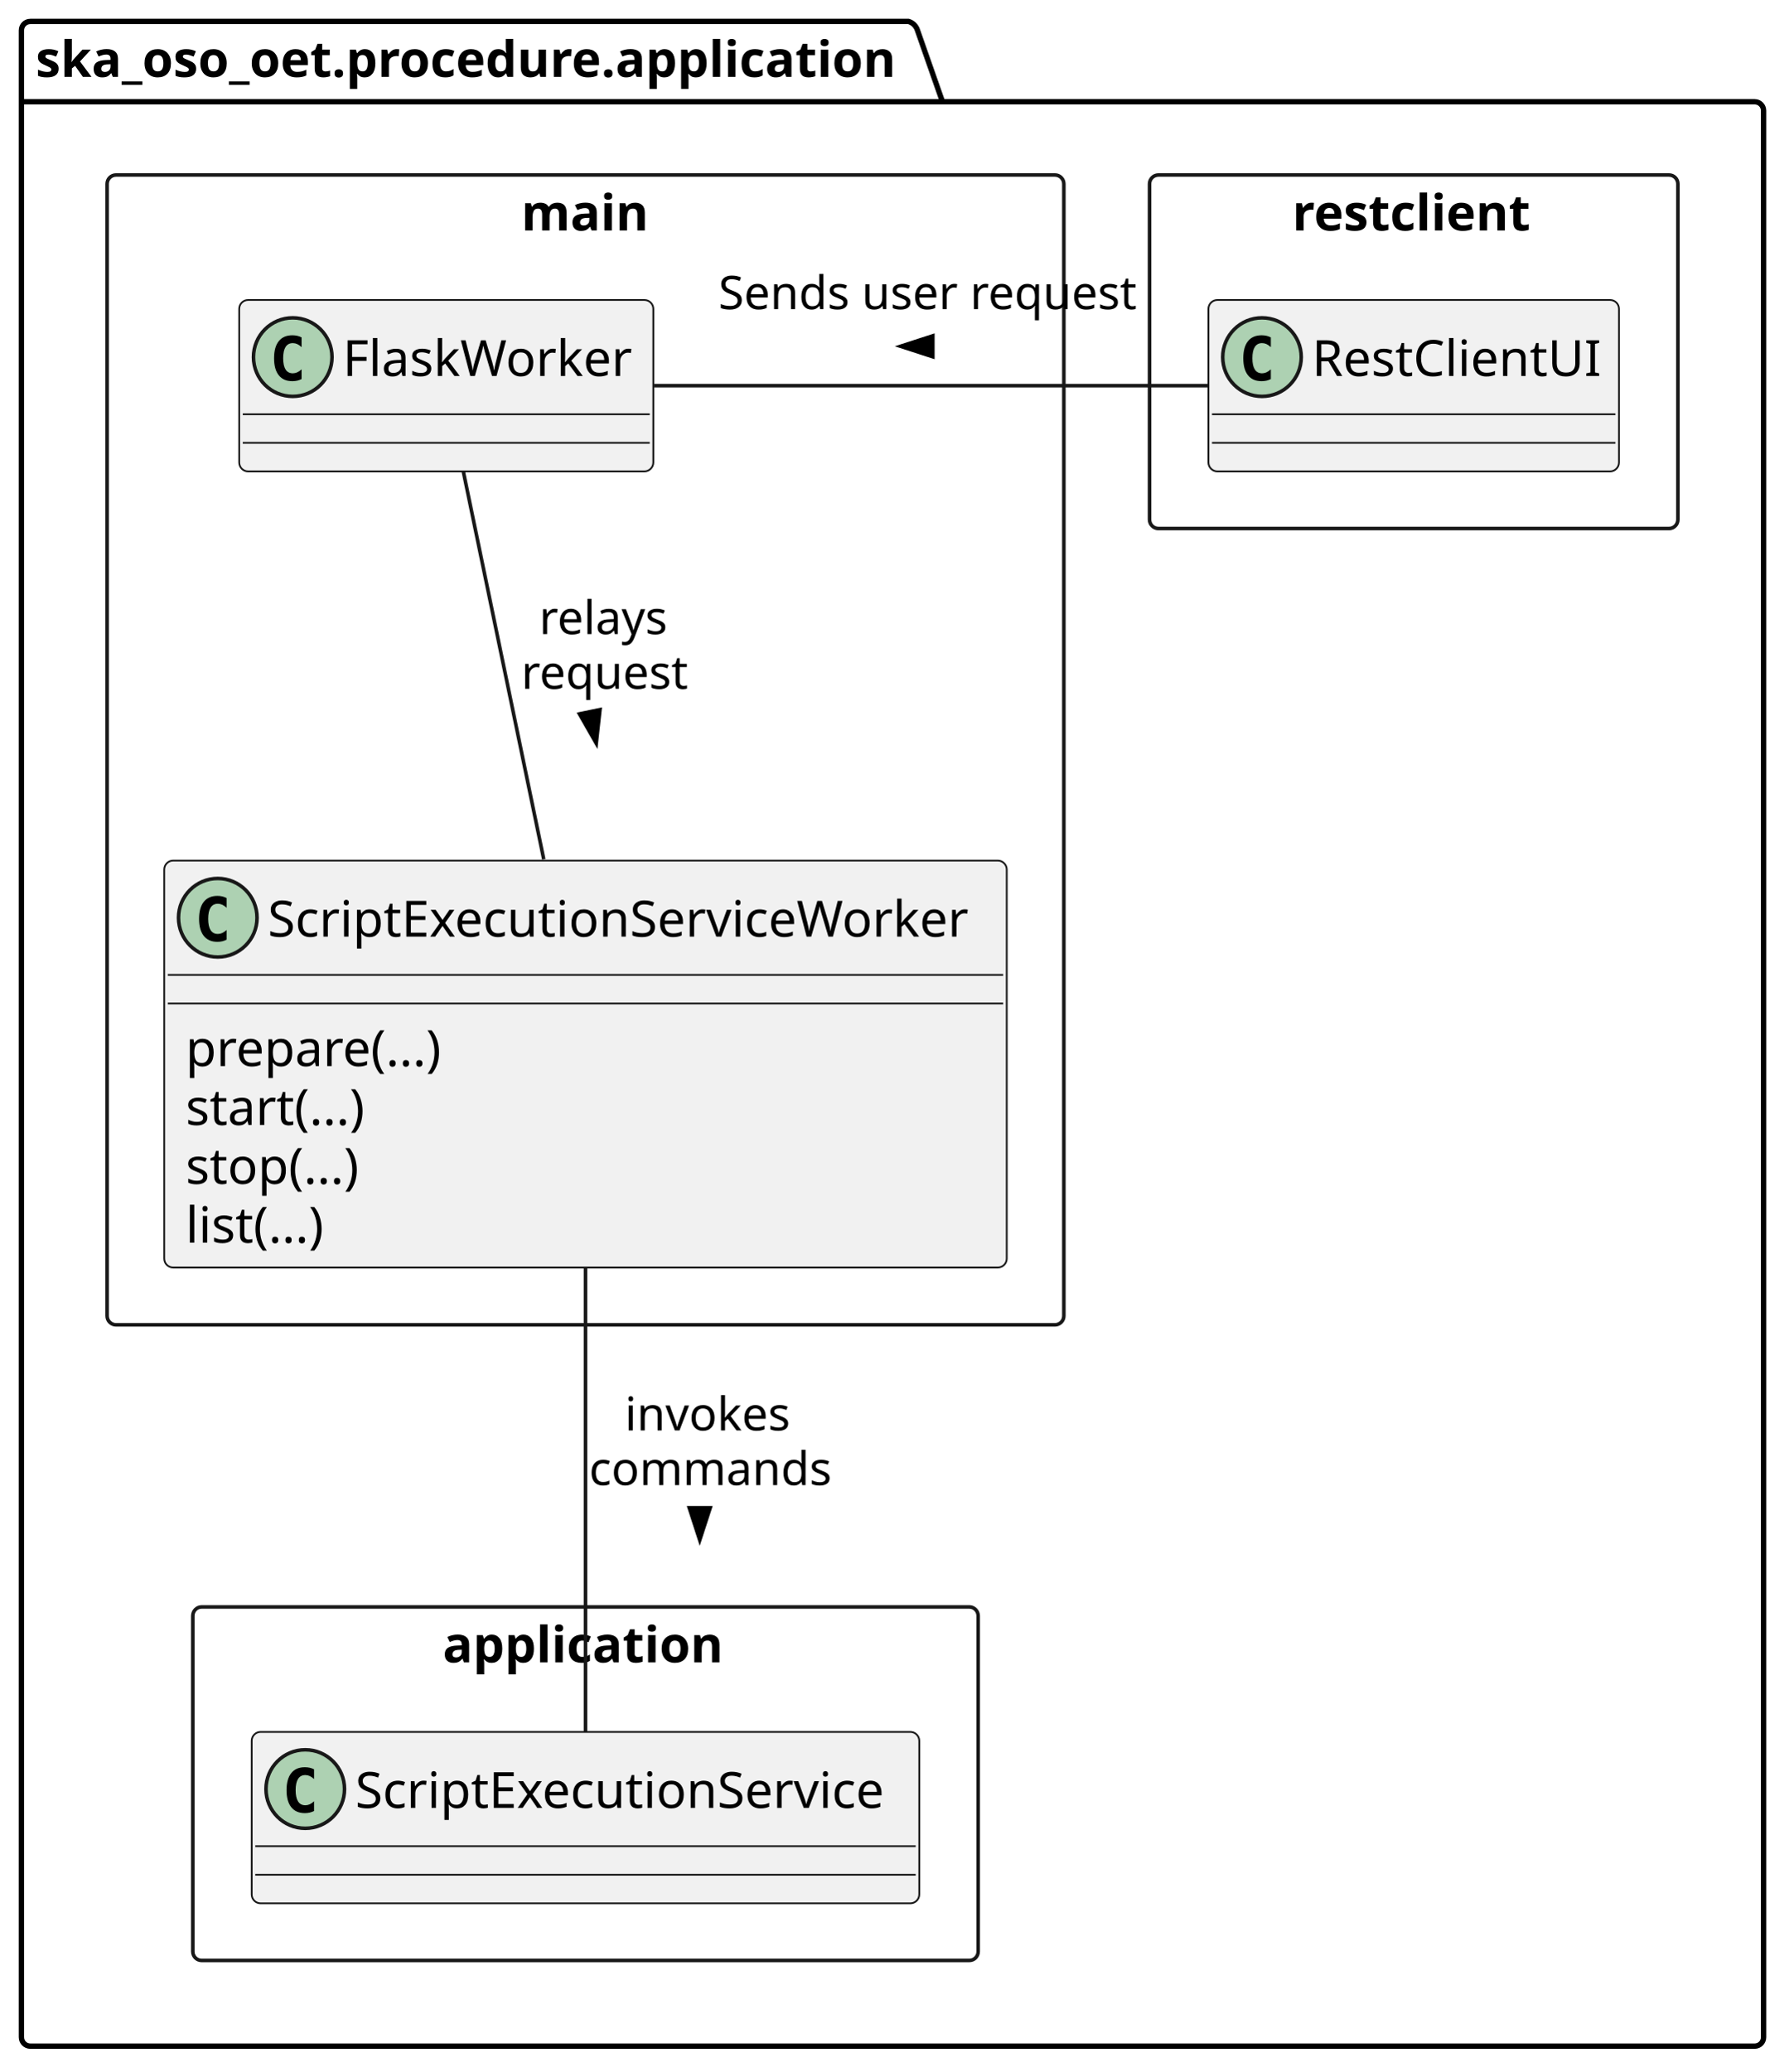
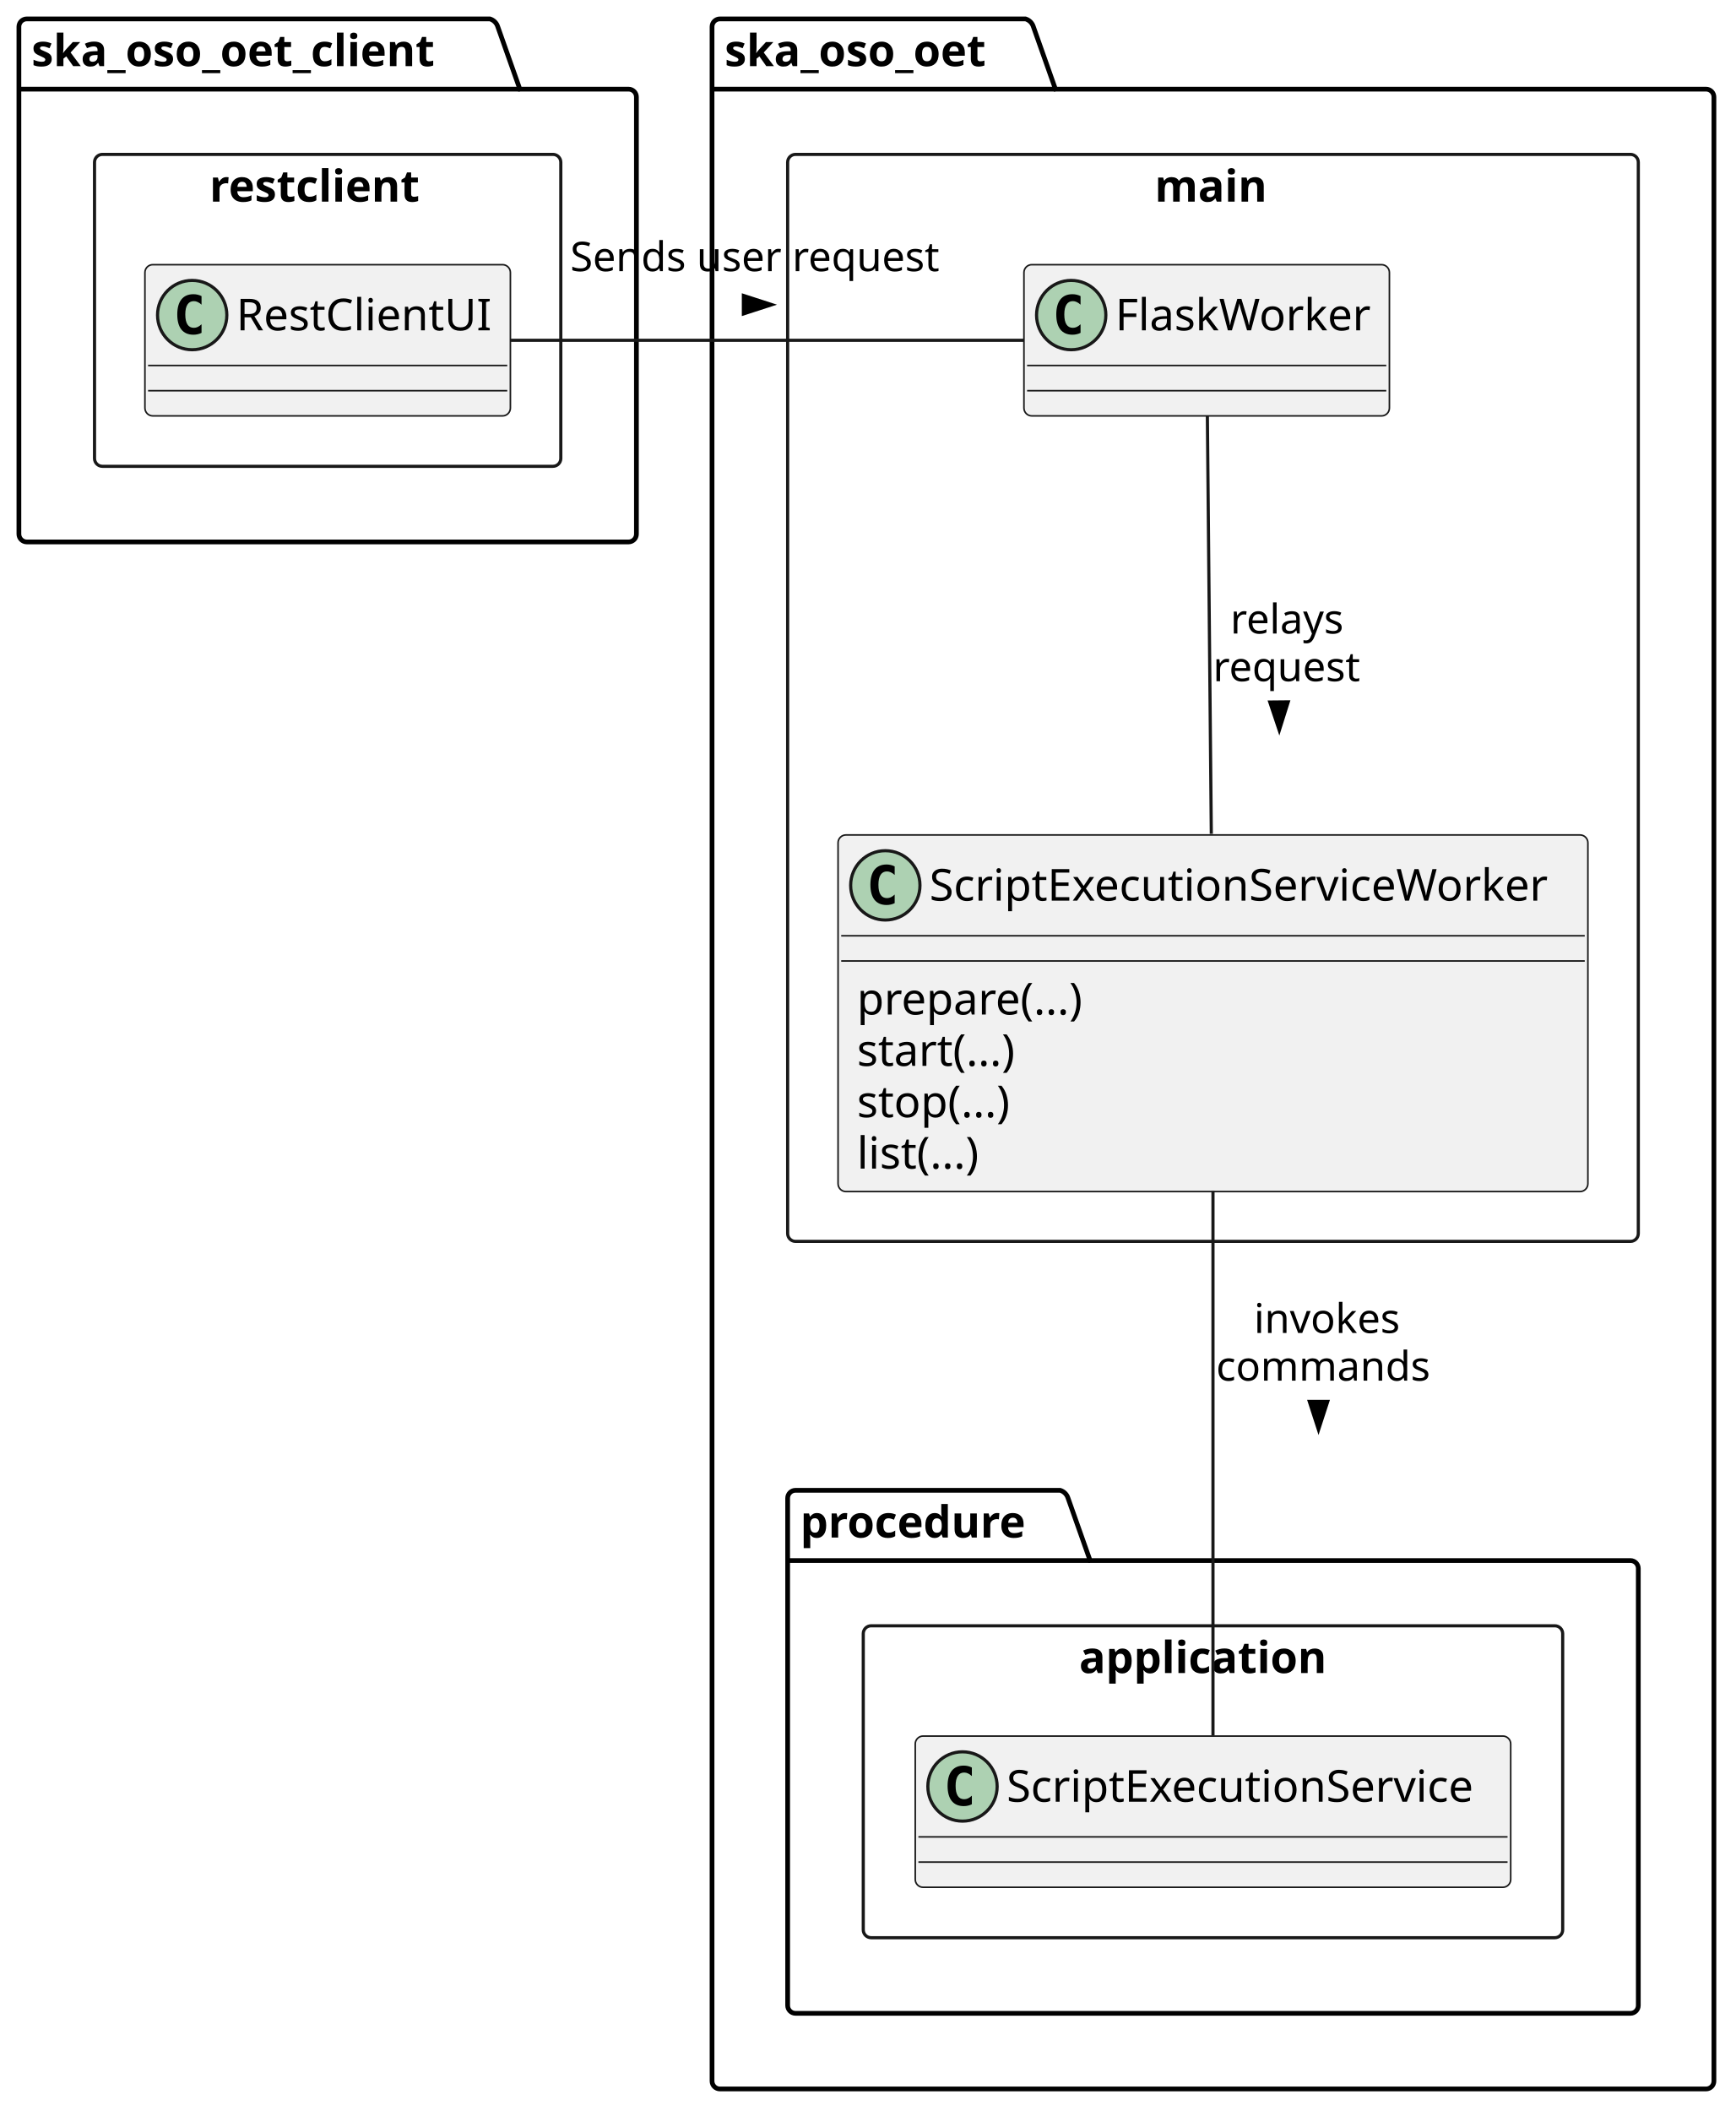
- <svg xmlns="http://www.w3.org/2000/svg" contentStyleType="text/css" height="580px" preserveAspectRatio="none" style="width:501px;height:580px;background:#FFFFFF;" version="1.1" viewBox="0 0 501 580" width="501px" zoomAndPan="magnify">
+ <svg xmlns="http://www.w3.org/2000/svg" contentStyleType="text/css" height="670px" preserveAspectRatio="none" style="width:551px;height:670px;background:#FFFFFF;" version="1.1" viewBox="0 0 551 670" width="551px" zoomAndPan="magnify">
  <defs />
  <g>
-     <g id="cluster_ska_oso_oet.procedure.application">
-       <path d="M8.5,6 L254.5,6 A3.75,3.75 0 0 1 257,8.5 L264,28.488 L491.5,28.488 A2.5,2.5 0 0 1 494,30.988 L494,570.5 A2.5,2.5 0 0 1 491.5,573 L8.5,573 A2.5,2.5 0 0 1 6,570.5 L6,8.5 A2.5,2.5 0 0 1 8.5,6 " style="stroke:#000000;stroke-width:1.5;fill:none;" />
-       <line style="stroke:#000000;stroke-width:1.5;fill:none;" x1="6" x2="264" y1="28.488" y2="28.488" />
-       <text fill="#000000" font-family="sans-serif" font-size="14" font-weight="bold" lengthAdjust="spacing" textLength="245" x="10" y="21.535">ska_oso_oet.procedure.application</text>
+     <g id="cluster_ska_oso_oet_client">
+       <path d="M8.5,6 L155.5,6 A3.75,3.75 0 0 1 158,8.5 L165,28.297 L199.5,28.297 A2.5,2.5 0 0 1 202,30.797 L202,169.5 A2.5,2.5 0 0 1 199.5,172 L8.5,172 A2.5,2.5 0 0 1 6,169.5 L6,8.5 A2.5,2.5 0 0 1 8.5,6 " fill="none" style="stroke:#000000;stroke-width:1.5;" />
+       <line style="stroke:#000000;stroke-width:1.5;" x1="6" x2="165" y1="28.297" y2="28.297" />
+       <text fill="#000000" font-family="sans-serif" font-size="14" font-weight="bold" lengthAdjust="spacing" textLength="146" x="10" y="20.995">ska_oso_oet_client</text>
    </g>
    <g id="cluster_restclient">
-       <rect height="99" rx="2.5" ry="2.5" style="stroke:#181818;stroke-width:1.0;fill:none;" width="148" x="322" y="49" />
-       <text fill="#000000" font-family="sans-serif" font-size="14" font-weight="bold" lengthAdjust="spacing" textLength="68" x="362" y="64.535">restclient</text>
+       <rect fill="none" height="99" rx="2.5" ry="2.5" style="stroke:#181818;stroke-width:1.0;" width="148" x="30" y="49" />
+       <text fill="#000000" font-family="sans-serif" font-size="14" font-weight="bold" lengthAdjust="spacing" textLength="75" x="66.5" y="63.995">restclient</text>
+     </g>
+     <g id="cluster_ska_oso_oet">
+       <path d="M228.5,6 L325.5,6 A3.75,3.75 0 0 1 328,8.5 L335,28.297 L541.5,28.297 A2.5,2.5 0 0 1 544,30.797 L544,660.5 A2.5,2.5 0 0 1 541.5,663 L228.5,663 A2.5,2.5 0 0 1 226,660.5 L226,8.5 A2.5,2.5 0 0 1 228.5,6 " fill="none" style="stroke:#000000;stroke-width:1.5;" />
+       <line style="stroke:#000000;stroke-width:1.5;" x1="226" x2="335" y1="28.297" y2="28.297" />
+       <text fill="#000000" font-family="sans-serif" font-size="14" font-weight="bold" lengthAdjust="spacing" textLength="96" x="230" y="20.995">ska_oso_oet</text>
    </g>
    <g id="cluster_main">
-       <rect height="322" rx="2.5" ry="2.5" style="stroke:#181818;stroke-width:1.0;fill:none;" width="268" x="30" y="49" />
-       <text fill="#000000" font-family="sans-serif" font-size="14" font-weight="bold" lengthAdjust="spacing" textLength="36" x="146" y="64.535">main</text>
+       <rect fill="none" height="345" rx="2.5" ry="2.5" style="stroke:#181818;stroke-width:1.0;" width="270" x="250" y="49" />
+       <text fill="#000000" font-family="sans-serif" font-size="14" font-weight="bold" lengthAdjust="spacing" textLength="37" x="366.5" y="63.995">main</text>
+     </g>
+     <g id="cluster_procedure">
+       <path d="M252.5,473 L336.5,473 A3.75,3.75 0 0 1 339,475.5 L346,495.297 L517.5,495.297 A2.5,2.5 0 0 1 520,497.797 L520,636.5 A2.5,2.5 0 0 1 517.5,639 L252.5,639 A2.5,2.5 0 0 1 250,636.5 L250,475.5 A2.5,2.5 0 0 1 252.5,473 " fill="none" style="stroke:#000000;stroke-width:1.5;" />
+       <line style="stroke:#000000;stroke-width:1.5;" x1="250" x2="346" y1="495.297" y2="495.297" />
+       <text fill="#000000" font-family="sans-serif" font-size="14" font-weight="bold" lengthAdjust="spacing" textLength="83" x="254" y="487.995">procedure</text>
    </g>
    <g id="cluster_application">
-       <rect height="99" rx="2.5" ry="2.5" style="stroke:#181818;stroke-width:1.0;fill:none;" width="220" x="54" y="450" />
-       <text fill="#000000" font-family="sans-serif" font-size="14" font-weight="bold" lengthAdjust="spacing" textLength="80" x="124" y="465.535">application</text>
+       <rect fill="none" height="99" rx="2.5" ry="2.5" style="stroke:#181818;stroke-width:1.0;" width="222" x="274" y="516" />
+       <text fill="#000000" font-family="sans-serif" font-size="14" font-weight="bold" lengthAdjust="spacing" textLength="85" x="342.5" y="530.995">application</text>
    </g>
    <g id="elem_RestClientUI">
-       <rect codeLine="6" fill="#F1F1F1" height="48" id="RestClientUI" rx="2.5" ry="2.5" style="stroke:#181818;stroke-width:0.5;" width="115" x="338.5" y="84" />
-       <ellipse cx="353.5" cy="100" fill="#ADD1B2" rx="11" ry="11" style="stroke:#181818;stroke-width:1.0;" />
-       <path d="M355.973,106.143 Q355.392,106.442 354.753,106.591 Q354.114,106.741 353.408,106.741 Q350.901,106.741 349.582,105.089 Q348.262,103.437 348.262,100.316 Q348.262,97.186 349.582,95.535 Q350.901,93.883 353.408,93.883 Q354.114,93.883 354.761,94.032 Q355.409,94.182 355.973,94.481 L355.973,97.203 Q355.342,96.622 354.749,96.352 Q354.155,96.082 353.524,96.082 Q352.18,96.082 351.495,97.149 Q350.81,98.216 350.81,100.316 Q350.81,102.408 351.495,103.474 Q352.18,104.541 353.524,104.541 Q354.155,104.541 354.749,104.271 Q355.342,104.001 355.973,103.42 Z " fill="#000000" />
-       <text fill="#000000" font-family="sans-serif" font-size="14" lengthAdjust="spacing" textLength="83" x="367.5" y="105.291">RestClientUI</text>
-       <line style="stroke:#181818;stroke-width:0.5;" x1="339.5" x2="452.5" y1="116" y2="116" />
-       <line style="stroke:#181818;stroke-width:0.5;" x1="339.5" x2="452.5" y1="124" y2="124" />
+       <rect codeLine="5" fill="#F1F1F1" height="48" id="RestClientUI" rx="2.5" ry="2.5" style="stroke:#181818;stroke-width:0.5;" width="116" x="46" y="84" />
+       <ellipse cx="61" cy="100" fill="#ADD1B2" rx="11" ry="11" style="stroke:#181818;stroke-width:1.0;" />
+       <path d="M63.969,105.641 Q63.391,105.938 62.75,106.078 Q62.109,106.234 61.406,106.234 Q58.906,106.234 57.578,104.594 Q56.266,102.938 56.266,99.812 Q56.266,96.688 57.578,95.031 Q58.906,93.375 61.406,93.375 Q62.109,93.375 62.75,93.531 Q63.406,93.688 63.969,93.984 L63.969,96.703 Q63.344,96.125 62.75,95.859 Q62.156,95.578 61.531,95.578 Q60.188,95.578 59.5,96.656 Q58.812,97.719 58.812,99.812 Q58.812,101.906 59.5,102.984 Q60.188,104.047 61.531,104.047 Q62.156,104.047 62.75,103.781 Q63.344,103.5 63.969,102.922 L63.969,105.641 Z " fill="#000000" />
+       <text fill="#000000" font-family="sans-serif" font-size="14" lengthAdjust="spacing" textLength="84" x="75" y="104.847">RestClientUI</text>
+       <line style="stroke:#181818;stroke-width:0.5;" x1="47" x2="161" y1="116" y2="116" />
+       <line style="stroke:#181818;stroke-width:0.5;" x1="47" x2="161" y1="124" y2="124" />
    </g>
    <g id="elem_ScriptExecutionServiceWorker">
-       <rect codeLine="11" fill="#F1F1F1" height="113.953" id="ScriptExecutionServiceWorker" rx="2.5" ry="2.5" style="stroke:#181818;stroke-width:0.5;" width="236" x="46" y="241" />
-       <ellipse cx="61" cy="257" fill="#ADD1B2" rx="11" ry="11" style="stroke:#181818;stroke-width:1.0;" />
-       <path d="M63.473,263.143 Q62.892,263.442 62.253,263.591 Q61.614,263.741 60.908,263.741 Q58.401,263.741 57.081,262.089 Q55.762,260.437 55.762,257.316 Q55.762,254.186 57.081,252.535 Q58.401,250.883 60.908,250.883 Q61.614,250.883 62.261,251.032 Q62.909,251.182 63.473,251.481 L63.473,254.203 Q62.842,253.622 62.249,253.352 Q61.655,253.083 61.024,253.083 Q59.68,253.083 58.995,254.149 Q58.31,255.216 58.31,257.316 Q58.31,259.408 58.995,260.474 Q59.68,261.541 61.024,261.541 Q61.655,261.541 62.249,261.271 Q62.842,261.002 63.473,260.42 Z " fill="#000000" />
-       <text fill="#000000" font-family="sans-serif" font-size="14" lengthAdjust="spacing" textLength="204" x="75" y="262.291">ScriptExecutionServiceWorker</text>
-       <line style="stroke:#181818;stroke-width:0.5;" x1="47" x2="281" y1="273" y2="273" />
-       <line style="stroke:#181818;stroke-width:0.5;" x1="47" x2="281" y1="281" y2="281" />
-       <text fill="#000000" font-family="sans-serif" font-size="14" lengthAdjust="spacing" textLength="76" x="52" y="298.535">prepare(...)</text>
-       <text fill="#000000" font-family="sans-serif" font-size="14" lengthAdjust="spacing" textLength="53" x="52" y="315.023">start(...)</text>
-       <text fill="#000000" font-family="sans-serif" font-size="14" lengthAdjust="spacing" textLength="52" x="52" y="331.512">stop(...)</text>
-       <text fill="#000000" font-family="sans-serif" font-size="14" lengthAdjust="spacing" textLength="42" x="52" y="348">list(...)</text>
+       <rect codeLine="12" fill="#F1F1F1" height="113.188" id="ScriptExecutionServiceWorker" rx="2.5" ry="2.5" style="stroke:#181818;stroke-width:0.5;" width="238" x="266" y="265" />
+       <ellipse cx="281" cy="281" fill="#ADD1B2" rx="11" ry="11" style="stroke:#181818;stroke-width:1.0;" />
+       <path d="M283.969,286.641 Q283.391,286.938 282.75,287.078 Q282.109,287.234 281.406,287.234 Q278.906,287.234 277.578,285.594 Q276.266,283.938 276.266,280.812 Q276.266,277.688 277.578,276.031 Q278.906,274.375 281.406,274.375 Q282.109,274.375 282.75,274.531 Q283.406,274.688 283.969,274.984 L283.969,277.703 Q283.344,277.125 282.75,276.859 Q282.156,276.578 281.531,276.578 Q280.188,276.578 279.5,277.656 Q278.812,278.719 278.812,280.812 Q278.812,282.906 279.5,283.984 Q280.188,285.047 281.531,285.047 Q282.156,285.047 282.75,284.781 Q283.344,284.5 283.969,283.922 L283.969,286.641 Z " fill="#000000" />
+       <text fill="#000000" font-family="sans-serif" font-size="14" lengthAdjust="spacing" textLength="206" x="295" y="285.847">ScriptExecutionServiceWorker</text>
+       <line style="stroke:#181818;stroke-width:0.5;" x1="267" x2="503" y1="297" y2="297" />
+       <line style="stroke:#181818;stroke-width:0.5;" x1="267" x2="503" y1="305" y2="305" />
+       <text fill="#000000" font-family="sans-serif" font-size="14" lengthAdjust="spacing" textLength="76" x="272" y="321.995">prepare(...)</text>
+       <text fill="#000000" font-family="sans-serif" font-size="14" lengthAdjust="spacing" textLength="53" x="272" y="338.292">start(...)</text>
+       <text fill="#000000" font-family="sans-serif" font-size="14" lengthAdjust="spacing" textLength="53" x="272" y="354.589">stop(...)</text>
+       <text fill="#000000" font-family="sans-serif" font-size="14" lengthAdjust="spacing" textLength="41" x="272" y="370.886">list(...)</text>
    </g>
    <g id="elem_FlaskWorker">
-       <rect codeLine="18" fill="#F1F1F1" height="48" id="FlaskWorker" rx="2.5" ry="2.5" style="stroke:#181818;stroke-width:0.5;" width="116" x="67" y="84" />
-       <ellipse cx="82" cy="100" fill="#ADD1B2" rx="11" ry="11" style="stroke:#181818;stroke-width:1.0;" />
-       <path d="M84.473,106.143 Q83.892,106.442 83.253,106.591 Q82.614,106.741 81.908,106.741 Q79.401,106.741 78.082,105.089 Q76.762,103.437 76.762,100.316 Q76.762,97.186 78.082,95.535 Q79.401,93.883 81.908,93.883 Q82.614,93.883 83.261,94.032 Q83.909,94.182 84.473,94.481 L84.473,97.203 Q83.842,96.622 83.249,96.352 Q82.655,96.082 82.024,96.082 Q80.68,96.082 79.995,97.149 Q79.31,98.216 79.31,100.316 Q79.31,102.408 79.995,103.474 Q80.68,104.541 82.024,104.541 Q82.655,104.541 83.249,104.271 Q83.842,104.001 84.473,103.42 Z " fill="#000000" />
-       <text fill="#000000" font-family="sans-serif" font-size="14" lengthAdjust="spacing" textLength="84" x="96" y="105.291">FlaskWorker</text>
-       <line style="stroke:#181818;stroke-width:0.5;" x1="68" x2="182" y1="116" y2="116" />
-       <line style="stroke:#181818;stroke-width:0.5;" x1="68" x2="182" y1="124" y2="124" />
+       <rect codeLine="19" fill="#F1F1F1" height="48" id="FlaskWorker" rx="2.5" ry="2.5" style="stroke:#181818;stroke-width:0.5;" width="116" x="325" y="84" />
+       <ellipse cx="340" cy="100" fill="#ADD1B2" rx="11" ry="11" style="stroke:#181818;stroke-width:1.0;" />
+       <path d="M342.969,105.641 Q342.391,105.938 341.75,106.078 Q341.109,106.234 340.406,106.234 Q337.906,106.234 336.578,104.594 Q335.266,102.938 335.266,99.812 Q335.266,96.688 336.578,95.031 Q337.906,93.375 340.406,93.375 Q341.109,93.375 341.75,93.531 Q342.406,93.688 342.969,93.984 L342.969,96.703 Q342.344,96.125 341.75,95.859 Q341.156,95.578 340.531,95.578 Q339.188,95.578 338.5,96.656 Q337.812,97.719 337.812,99.812 Q337.812,101.906 338.5,102.984 Q339.188,104.047 340.531,104.047 Q341.156,104.047 341.75,103.781 Q342.344,103.5 342.969,102.922 L342.969,105.641 Z " fill="#000000" />
+       <text fill="#000000" font-family="sans-serif" font-size="14" lengthAdjust="spacing" textLength="84" x="354" y="104.847">FlaskWorker</text>
+       <line style="stroke:#181818;stroke-width:0.5;" x1="326" x2="440" y1="116" y2="116" />
+       <line style="stroke:#181818;stroke-width:0.5;" x1="326" x2="440" y1="124" y2="124" />
    </g>
    <g id="elem_ScriptExecutionService">
-       <rect codeLine="23" fill="#F1F1F1" height="48" id="ScriptExecutionService" rx="2.5" ry="2.5" style="stroke:#181818;stroke-width:0.5;" width="187" x="70.5" y="485" />
-       <ellipse cx="85.5" cy="501" fill="#ADD1B2" rx="11" ry="11" style="stroke:#181818;stroke-width:1.0;" />
-       <path d="M87.973,507.143 Q87.392,507.442 86.753,507.591 Q86.114,507.741 85.408,507.741 Q82.901,507.741 81.582,506.089 Q80.262,504.437 80.262,501.316 Q80.262,498.187 81.582,496.535 Q82.901,494.883 85.408,494.883 Q86.114,494.883 86.761,495.032 Q87.409,495.182 87.973,495.481 L87.973,498.203 Q87.342,497.622 86.749,497.352 Q86.155,497.082 85.524,497.082 Q84.18,497.082 83.495,498.149 Q82.81,499.216 82.81,501.316 Q82.81,503.408 83.495,504.474 Q84.18,505.541 85.524,505.541 Q86.155,505.541 86.749,505.271 Q87.342,505.002 87.973,504.42 Z " fill="#000000" />
-       <text fill="#000000" font-family="sans-serif" font-size="14" lengthAdjust="spacing" textLength="155" x="99.5" y="506.291">ScriptExecutionService</text>
-       <line style="stroke:#181818;stroke-width:0.5;" x1="71.5" x2="256.5" y1="517" y2="517" />
-       <line style="stroke:#181818;stroke-width:0.5;" x1="71.5" x2="256.5" y1="525" y2="525" />
+       <rect codeLine="25" fill="#F1F1F1" height="48" id="ScriptExecutionService" rx="2.5" ry="2.5" style="stroke:#181818;stroke-width:0.5;" width="189" x="290.5" y="551" />
+       <ellipse cx="305.5" cy="567" fill="#ADD1B2" rx="11" ry="11" style="stroke:#181818;stroke-width:1.0;" />
+       <path d="M308.469,572.641 Q307.891,572.938 307.25,573.078 Q306.609,573.234 305.906,573.234 Q303.406,573.234 302.078,571.594 Q300.766,569.938 300.766,566.812 Q300.766,563.688 302.078,562.031 Q303.406,560.375 305.906,560.375 Q306.609,560.375 307.25,560.531 Q307.906,560.688 308.469,560.984 L308.469,563.703 Q307.844,563.125 307.25,562.859 Q306.656,562.578 306.031,562.578 Q304.688,562.578 304,563.656 Q303.312,564.719 303.312,566.812 Q303.312,568.906 304,569.984 Q304.688,571.047 306.031,571.047 Q306.656,571.047 307.25,570.781 Q307.844,570.5 308.469,569.922 L308.469,572.641 Z " fill="#000000" />
+       <text fill="#000000" font-family="sans-serif" font-size="14" lengthAdjust="spacing" textLength="157" x="319.5" y="571.847">ScriptExecutionService</text>
+       <line style="stroke:#181818;stroke-width:0.5;" x1="291.5" x2="478.5" y1="583" y2="583" />
+       <line style="stroke:#181818;stroke-width:0.5;" x1="291.5" x2="478.5" y1="591" y2="591" />
    </g>
    <g id="link_RestClientUI_FlaskWorker">
-       <path codeLine="29" d="M338.43,108 C292.69,108 229.02,108 183.14,108 " fill="none" id="RestClientUI-FlaskWorker" style="stroke:#181818;stroke-width:1.0;" />
-       <text fill="#000000" font-family="sans-serif" font-size="13" lengthAdjust="spacing" textLength="119" x="201.25" y="86.568">Sends user request</text>
-       <polygon fill="#000000" points="252.25,96.966,261.295,99.905,261.295,94.027,252.25,96.966" style="stroke:#000000;stroke-width:1.0;" />
-       <text fill="#000000" font-family="sans-serif" font-size="13" lengthAdjust="spacing" textLength="4" x="265.25" y="101.879"> </text>
+       <path codeLine="31" d="M162.15,108 C209.9,108 277.2,108 324.93,108 " fill="none" id="RestClientUI-FlaskWorker" style="stroke:#181818;stroke-width:1.0;" />
+       <text fill="#000000" font-family="sans-serif" font-size="13" lengthAdjust="spacing" textLength="125" x="181" y="86.067">Sends user request</text>
+       <polygon fill="#000000" points="245,96.699,235.955,93.76,235.955,99.638,245,96.699" style="stroke:#000000;stroke-width:1.0;" />
+       <text fill="#000000" font-family="sans-serif" font-size="13" lengthAdjust="spacing" textLength="4" x="248" y="101.2"> </text>
    </g>
    <g id="link_FlaskWorker_ScriptExecutionServiceWorker">
-       <path codeLine="30" d="M129.78,132.05 C135.36,158.92 144.76,204.27 152.31,240.63 " fill="none" id="FlaskWorker-ScriptExecutionServiceWorker" style="stroke:#181818;stroke-width:1.0;" />
-       <text fill="#000000" font-family="sans-serif" font-size="13" lengthAdjust="spacing" textLength="37" x="151" y="177.568">relays</text>
-       <text fill="#000000" font-family="sans-serif" font-size="13" lengthAdjust="spacing" textLength="47" x="146" y="192.879">request</text>
-       <polygon fill="#000000" points="167.016,208.172,168.056,198.719,162.3,199.913,167.016,208.172" style="stroke:#000000;stroke-width:1.0;" />
-       <text fill="#000000" font-family="sans-serif" font-size="13" lengthAdjust="spacing" textLength="4" x="174" y="208.19"> </text>
+       <path codeLine="32" d="M383.22,132.04 C383.52,163.62 384.06,221.37 384.47,264.66 " fill="none" id="FlaskWorker-ScriptExecutionServiceWorker" style="stroke:#181818;stroke-width:1.0;" />
+       <text fill="#000000" font-family="sans-serif" font-size="13" lengthAdjust="spacing" textLength="38" x="390.5" y="201.067">relays</text>
+       <text fill="#000000" font-family="sans-serif" font-size="13" lengthAdjust="spacing" textLength="49" x="385" y="216.2">request</text>
+       <polygon fill="#000000" points="406.047,231.832,408.901,222.759,403.023,222.815,406.047,231.832" style="stroke:#000000;stroke-width:1.0;" />
+       <text fill="#000000" font-family="sans-serif" font-size="13" lengthAdjust="spacing" textLength="4" x="414" y="231.333"> </text>
    </g>
    <g id="link_ScriptExecutionServiceWorker_ScriptExecutionService">
-       <path codeLine="31" d="M164,355.01 C164,397.57 164,453.92 164,484.99 " fill="none" id="ScriptExecutionServiceWorker-ScriptExecutionService" style="stroke:#181818;stroke-width:1.0;" />
-       <text fill="#000000" font-family="sans-serif" font-size="13" lengthAdjust="spacing" textLength="49" x="175" y="400.568">invokes</text>
-       <text fill="#000000" font-family="sans-serif" font-size="13" lengthAdjust="spacing" textLength="69" x="165" y="415.879">commands</text>
-       <polygon fill="#000000" points="196,431.276,198.939,422.231,193.061,422.231,196,431.276" style="stroke:#000000;stroke-width:1.0;" />
-       <text fill="#000000" font-family="sans-serif" font-size="13" lengthAdjust="spacing" textLength="4" x="204" y="431.19"> </text>
+       <path codeLine="33" d="M385,378 C385,432.11 385,511.75 385,550.75 " fill="none" id="ScriptExecutionServiceWorker-ScriptExecutionService" style="stroke:#181818;stroke-width:1.0;" />
+       <text fill="#000000" font-family="sans-serif" font-size="13" lengthAdjust="spacing" textLength="48" x="398" y="423.067">invokes</text>
+       <text fill="#000000" font-family="sans-serif" font-size="13" lengthAdjust="spacing" textLength="72" x="386" y="438.2">commands</text>
+       <polygon fill="#000000" points="418.5,453.832,421.439,444.787,415.561,444.787,418.5,453.832" style="stroke:#000000;stroke-width:1.0;" />
+       <text fill="#000000" font-family="sans-serif" font-size="13" lengthAdjust="spacing" textLength="4" x="426.5" y="453.332"> </text>
    </g>
  </g>
</svg>
